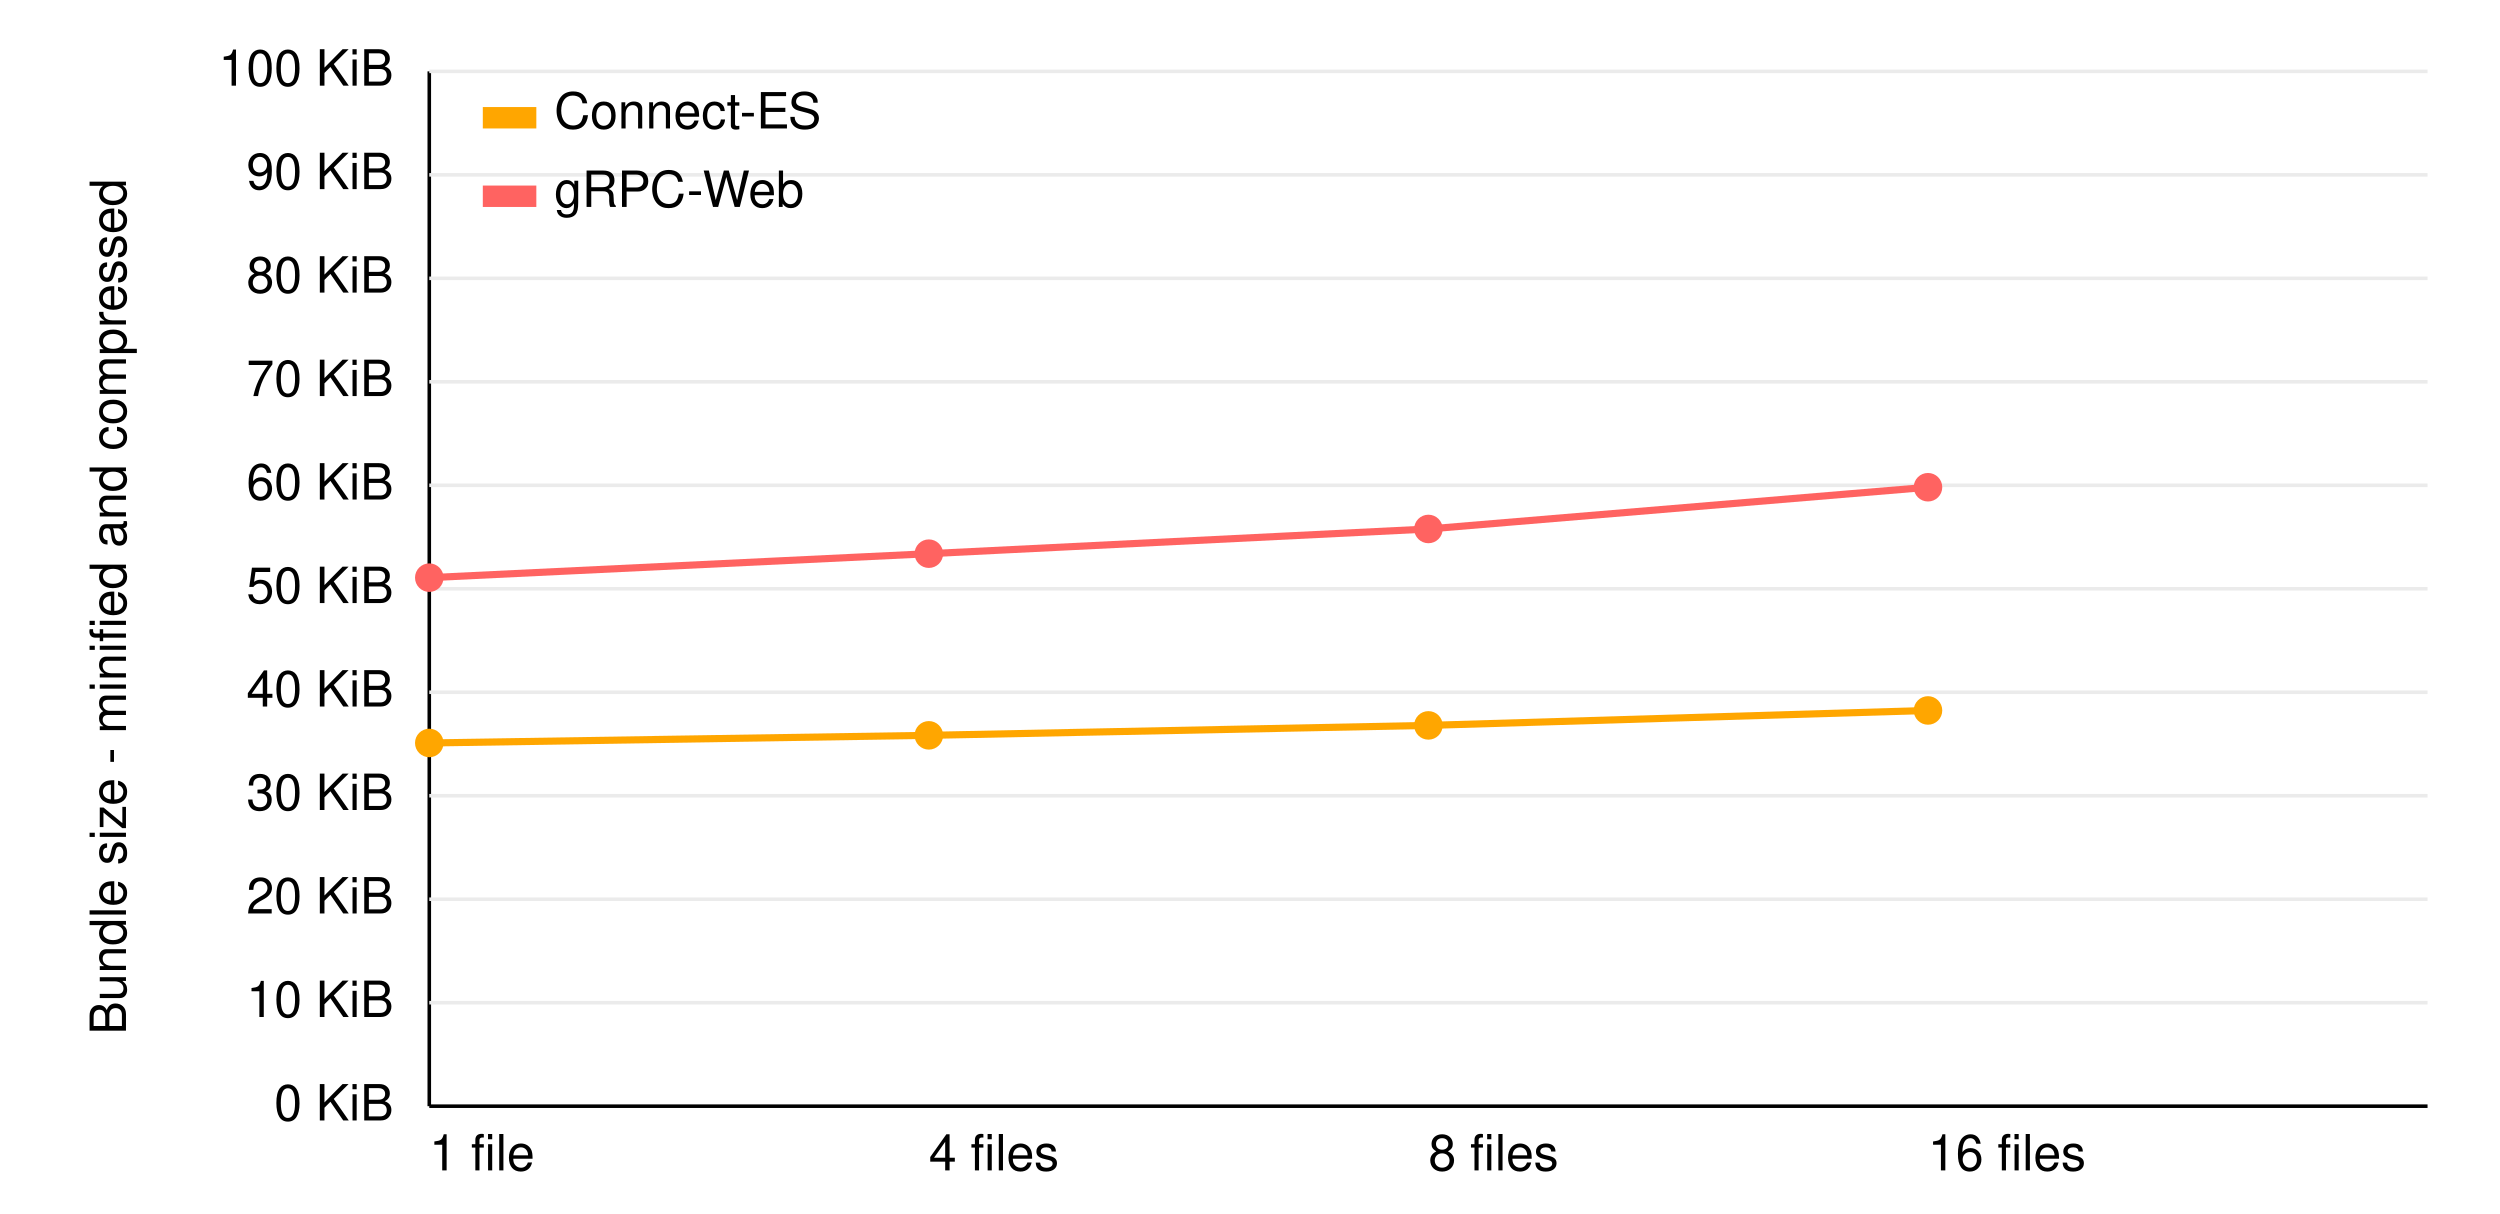
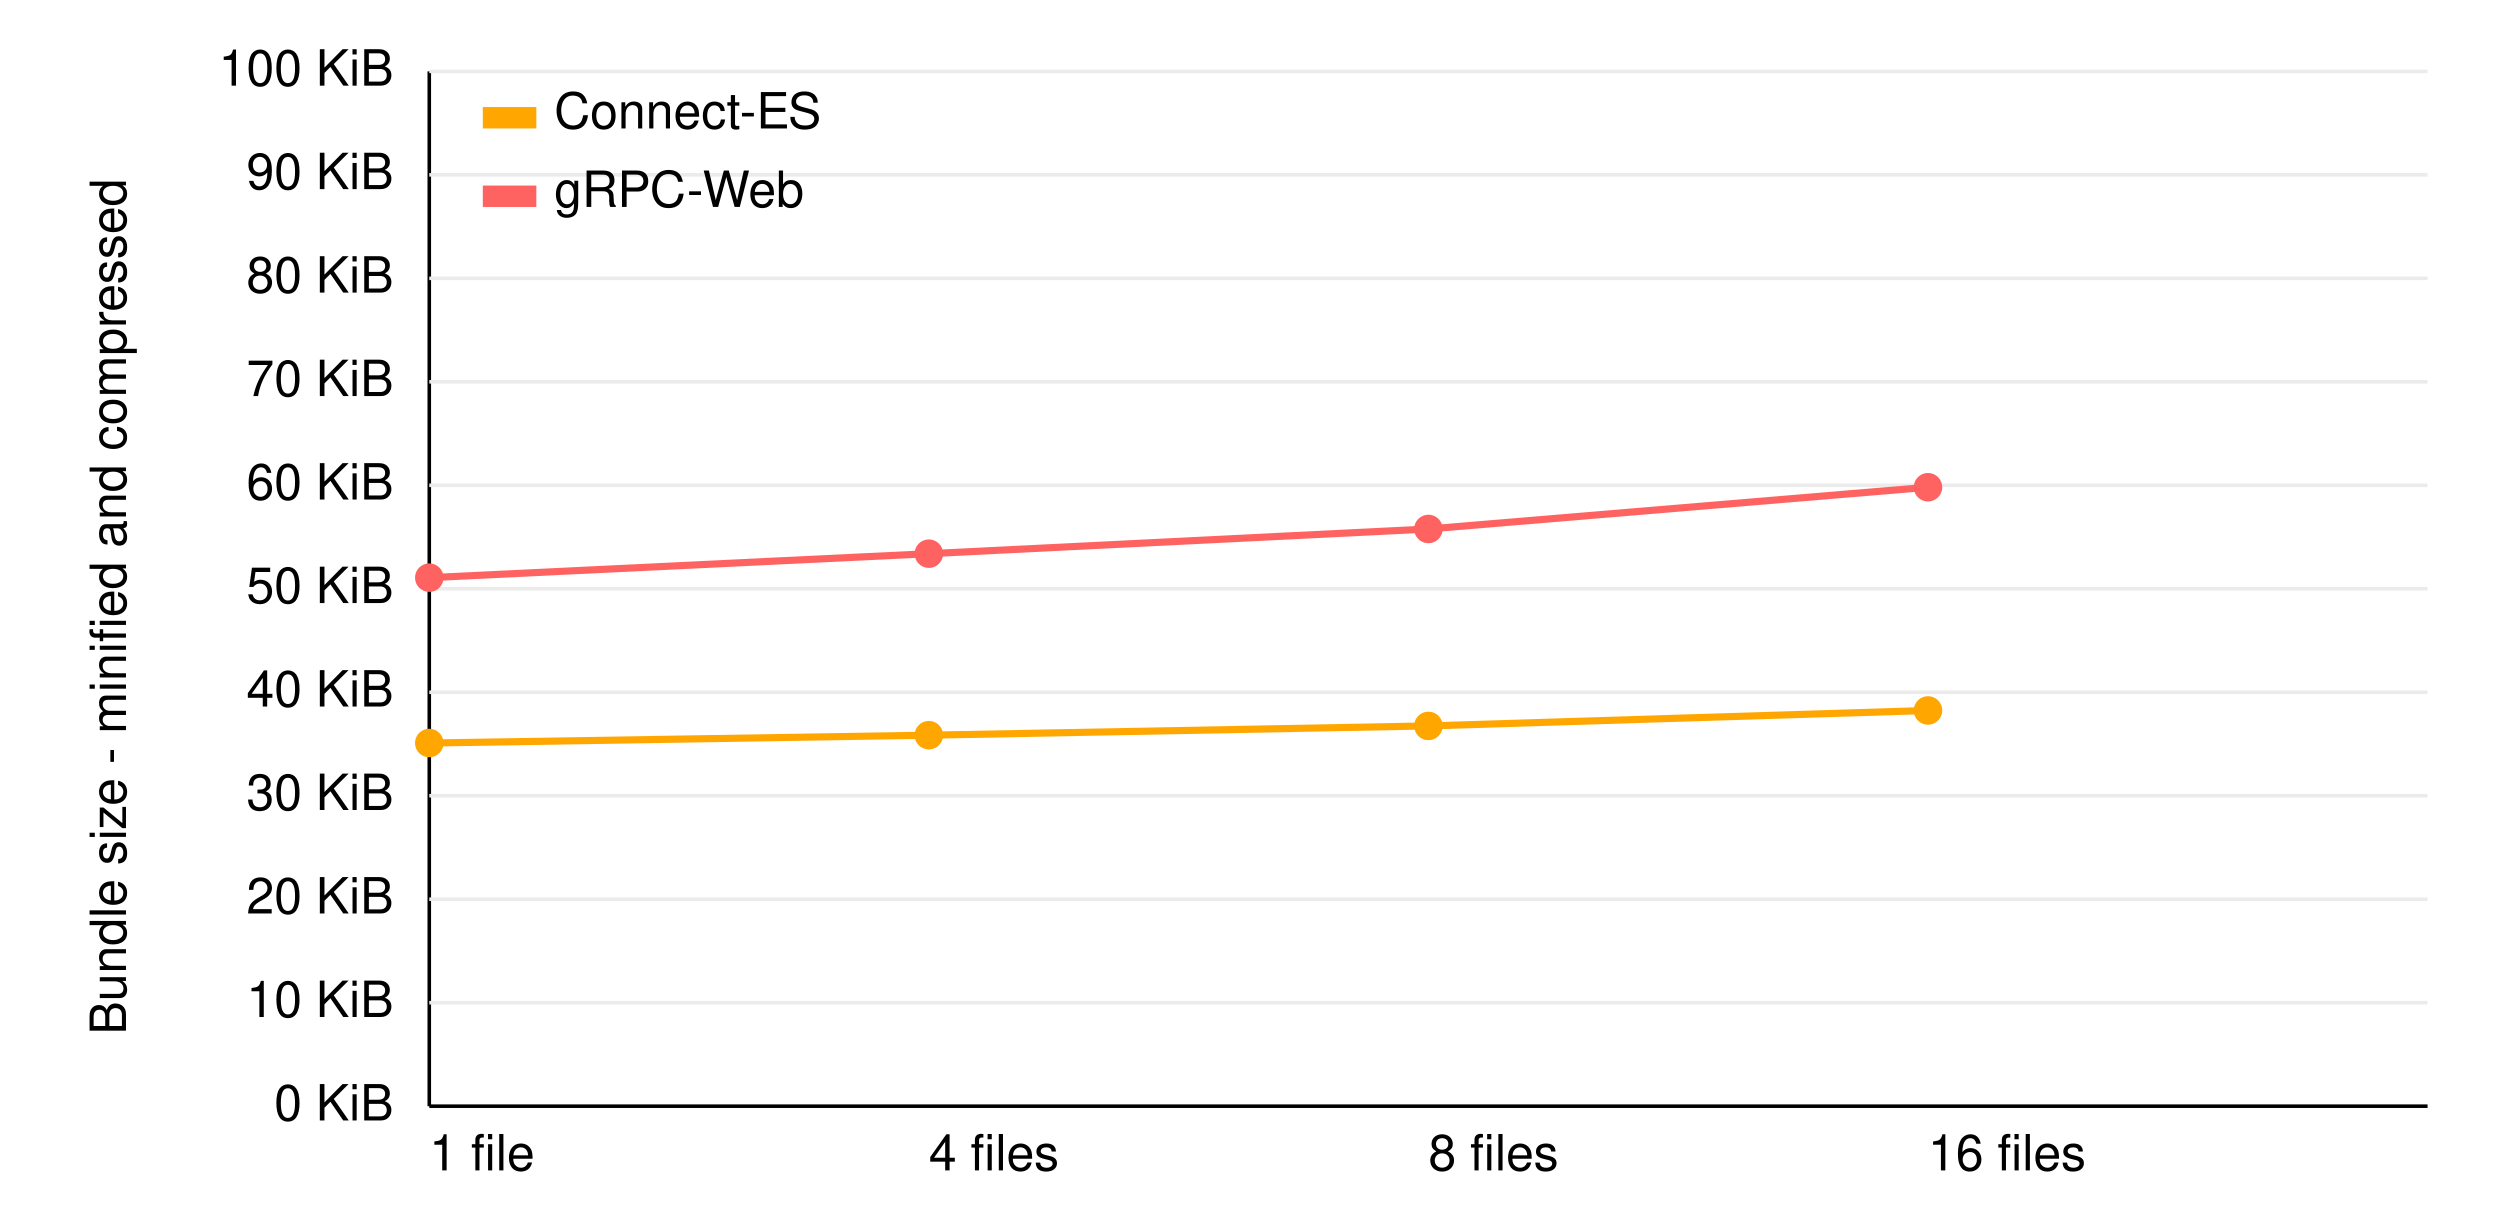
<svg xmlns="http://www.w3.org/2000/svg" version="1.1" width="680px" height="330px" viewBox="0 0 680 340" class="chart">
  <style>
      
      text {
        font: 14px Verdana, Helvetica, Arial, sans-serif;
      }
      
    </style>
  <g transform="translate(110,310)">
    <line y1="0" x2="560" stroke="black" />
    <text x="0" y="18" text-anchor="start">1 file</text>
    <text x="140" y="18" text-anchor="start">4 files</text>
    <text x="280" y="18" text-anchor="start">8 files</text>
    <text x="420" y="18" text-anchor="start">16 files</text>
  </g>
  <g transform="translate(110, 20)">
    <line x1="0" x2="0" y1="0" y2="290" stroke="black" />
    <g transform="rotate(-90), translate(-150,-85)">
      <text text-anchor="middle">Bundle size - minified and compressed</text>
    </g>
    <text x="-10" y="4" text-anchor="end">100 KiB</text>
    <line x1="0" x2="560" y1="0" y2="0" stroke="#ebebeb" />
    <text x="-10" y="33" text-anchor="end">90 KiB</text>
    <line x1="0" x2="560" y1="29" y2="29" stroke="#ebebeb" />
    <text x="-10" y="62" text-anchor="end">80 KiB</text>
    <line x1="0" x2="560" y1="58" y2="58" stroke="#ebebeb" />
    <text x="-10" y="91" text-anchor="end">70 KiB</text>
    <line x1="0" x2="560" y1="87" y2="87" stroke="#ebebeb" />
    <text x="-10" y="120" text-anchor="end">60 KiB</text>
    <line x1="0" x2="560" y1="116" y2="116" stroke="#ebebeb" />
    <text x="-10" y="149" text-anchor="end">50 KiB</text>
    <line x1="0" x2="560" y1="145" y2="145" stroke="#ebebeb" />
    <text x="-10" y="178" text-anchor="end">40 KiB</text>
    <line x1="0" x2="560" y1="174" y2="174" stroke="#ebebeb" />
    <text x="-10" y="207" text-anchor="end">30 KiB</text>
    <line x1="0" x2="560" y1="203" y2="203" stroke="#ebebeb" />
    <text x="-10" y="236" text-anchor="end">20 KiB</text>
    <line x1="0" x2="560" y1="232" y2="232" stroke="#ebebeb" />
    <text x="-10" y="265" text-anchor="end">10 KiB</text>
    <line x1="0" x2="560" y1="261" y2="261" stroke="#ebebeb" />
    <text x="-10" y="294" text-anchor="end">0 KiB</text>
  </g>
  <g transform="translate(110, 20)">
-     <polyline fill="none" stroke="#ffa600" stroke-width="2" points="0,188.214 140,186.073 280,183.286 420,179.098">
+     <polyline fill="none" stroke="#ffa600" stroke-width="2" points="0,188.228 140,186.028 280,183.433 420,179.103">
    </polyline>
-     <circle cx="0" cy="188.214" r="4" fill="#ffa600" />
-     <circle cx="140" cy="186.073" r="4" fill="#ffa600" />
-     <circle cx="280" cy="183.286" r="4" fill="#ffa600" />
-     <circle cx="420" cy="179.098" r="4" fill="#ffa600" />
+     <circle cx="0" cy="188.228" r="4" fill="#ffa600" />
+     <circle cx="140" cy="186.028" r="4" fill="#ffa600" />
+     <circle cx="280" cy="183.433" r="4" fill="#ffa600" />
+     <circle cx="420" cy="179.103" r="4" fill="#ffa600" />
  </g>
  <g transform="translate(110, 20)">
    <polyline fill="none" stroke="#ff6361" stroke-width="2" points="0,141.885 140,135.164 280,128.24 420,116.544">
    </polyline>
    <circle cx="0" cy="141.885" r="4" fill="#ff6361" />
    <circle cx="140" cy="135.164" r="4" fill="#ff6361" />
    <circle cx="280" cy="128.24" r="4" fill="#ff6361" />
    <circle cx="420" cy="116.544" r="4" fill="#ff6361" />
  </g>
  <g transform="translate(125, 30)">
    <g transform="translate(0, 0)">
      <rect width="15" height="6" fill="#ffa600" />
      <text x="20" y="6">Connect-ES</text>
    </g>
    <g transform="translate(0, 22)">
      <rect width="15" height="6" fill="#ff6361" />
      <text x="20" y="6">gRPC-Web</text>
    </g>
  </g>
</svg>
